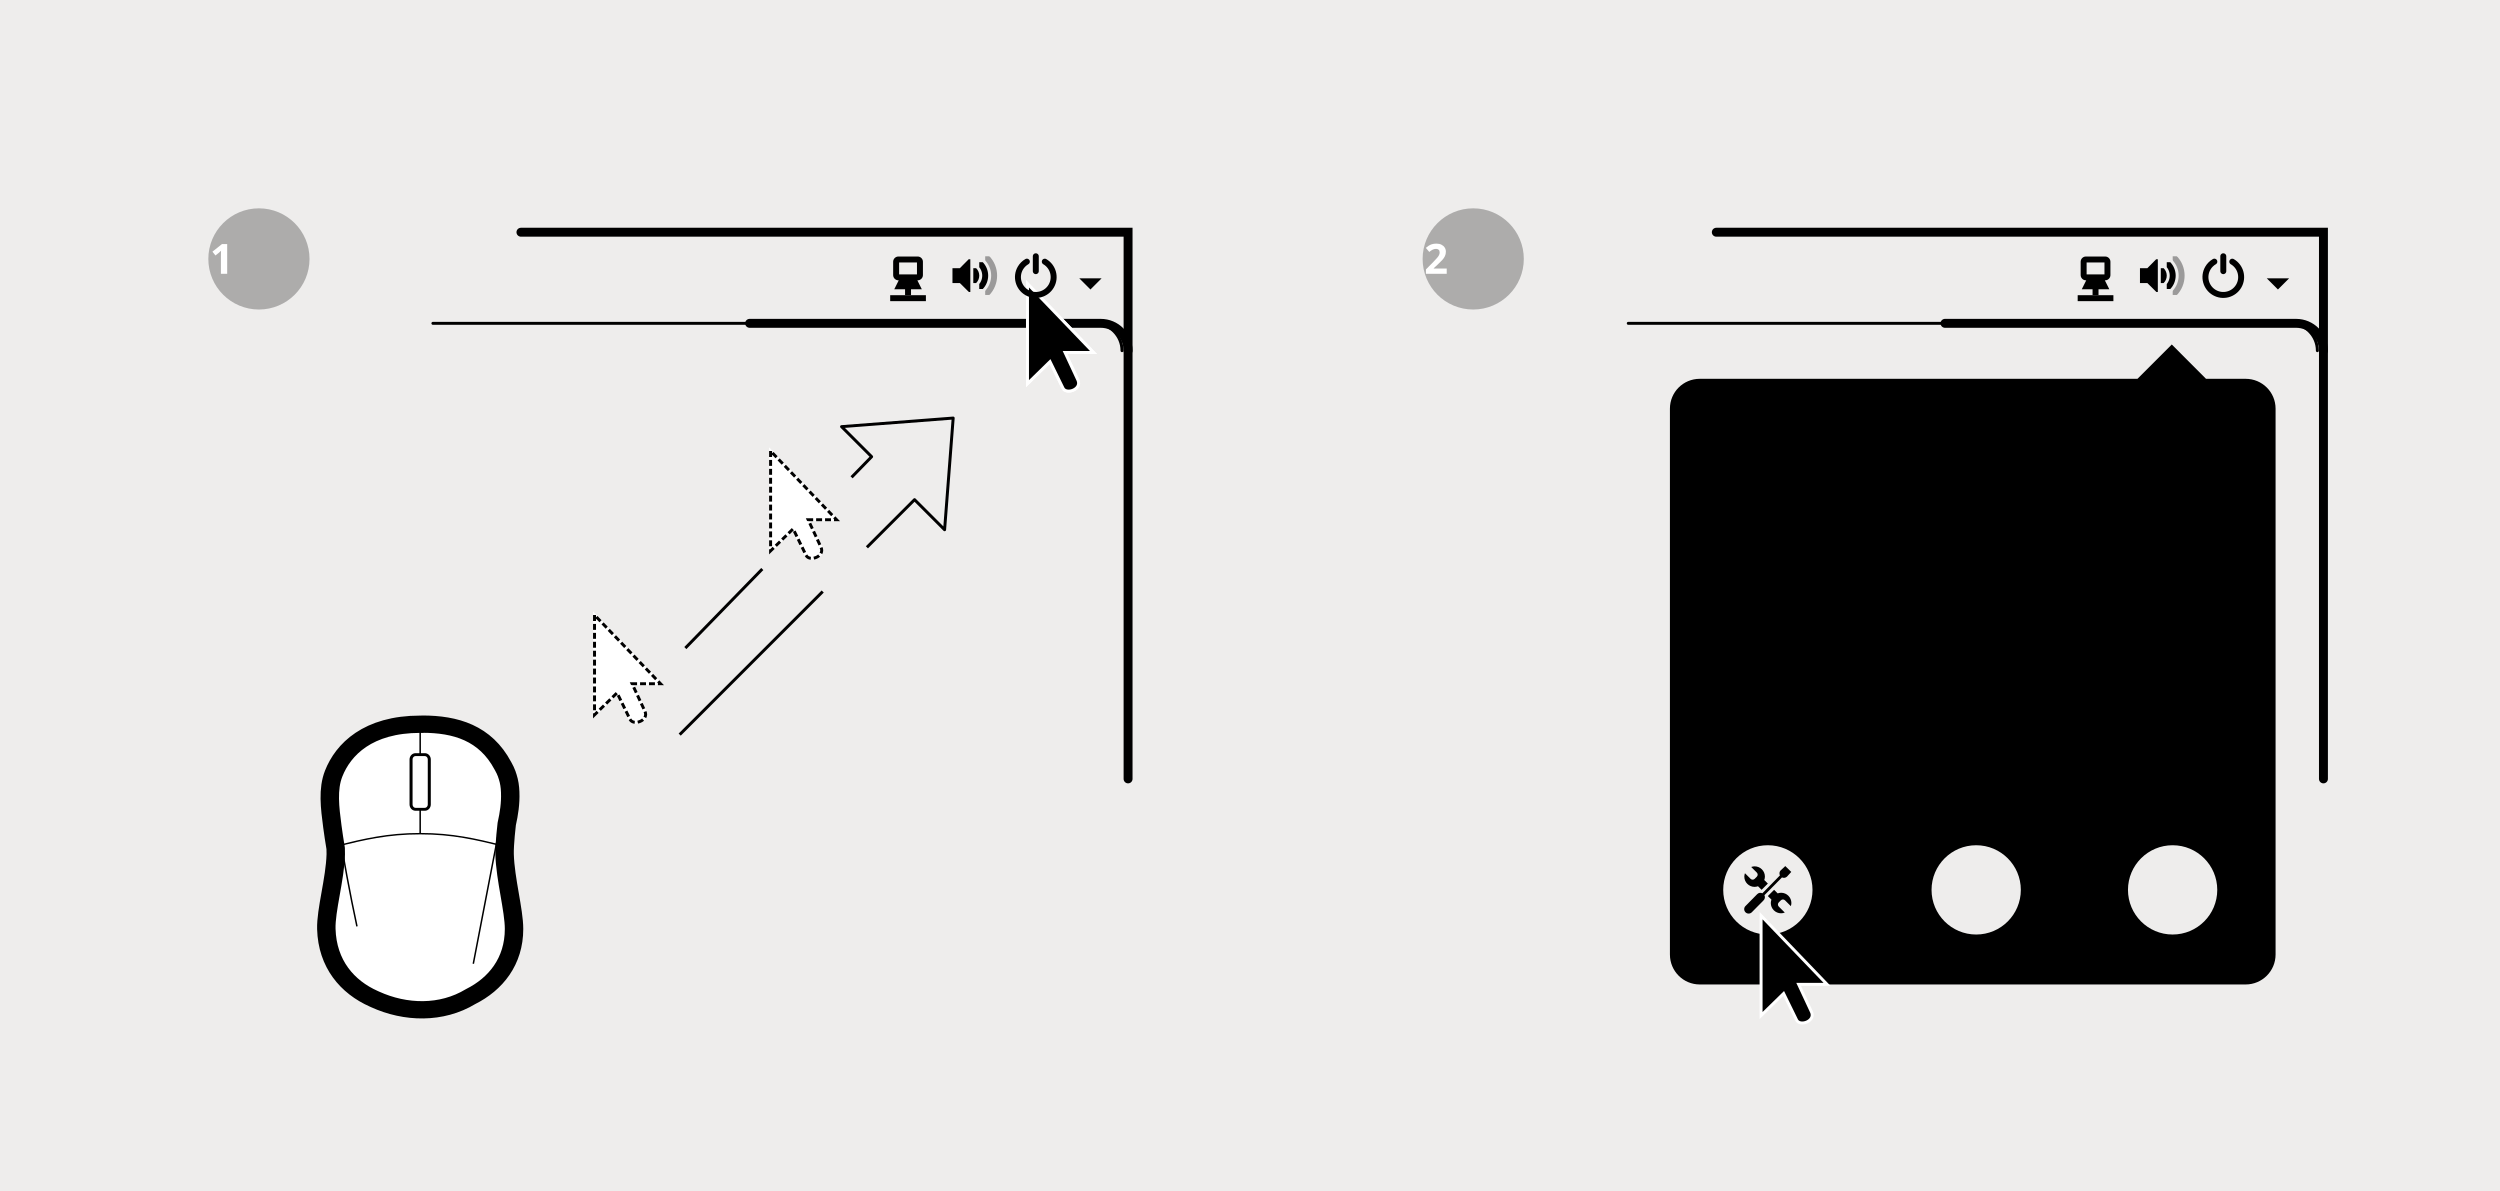
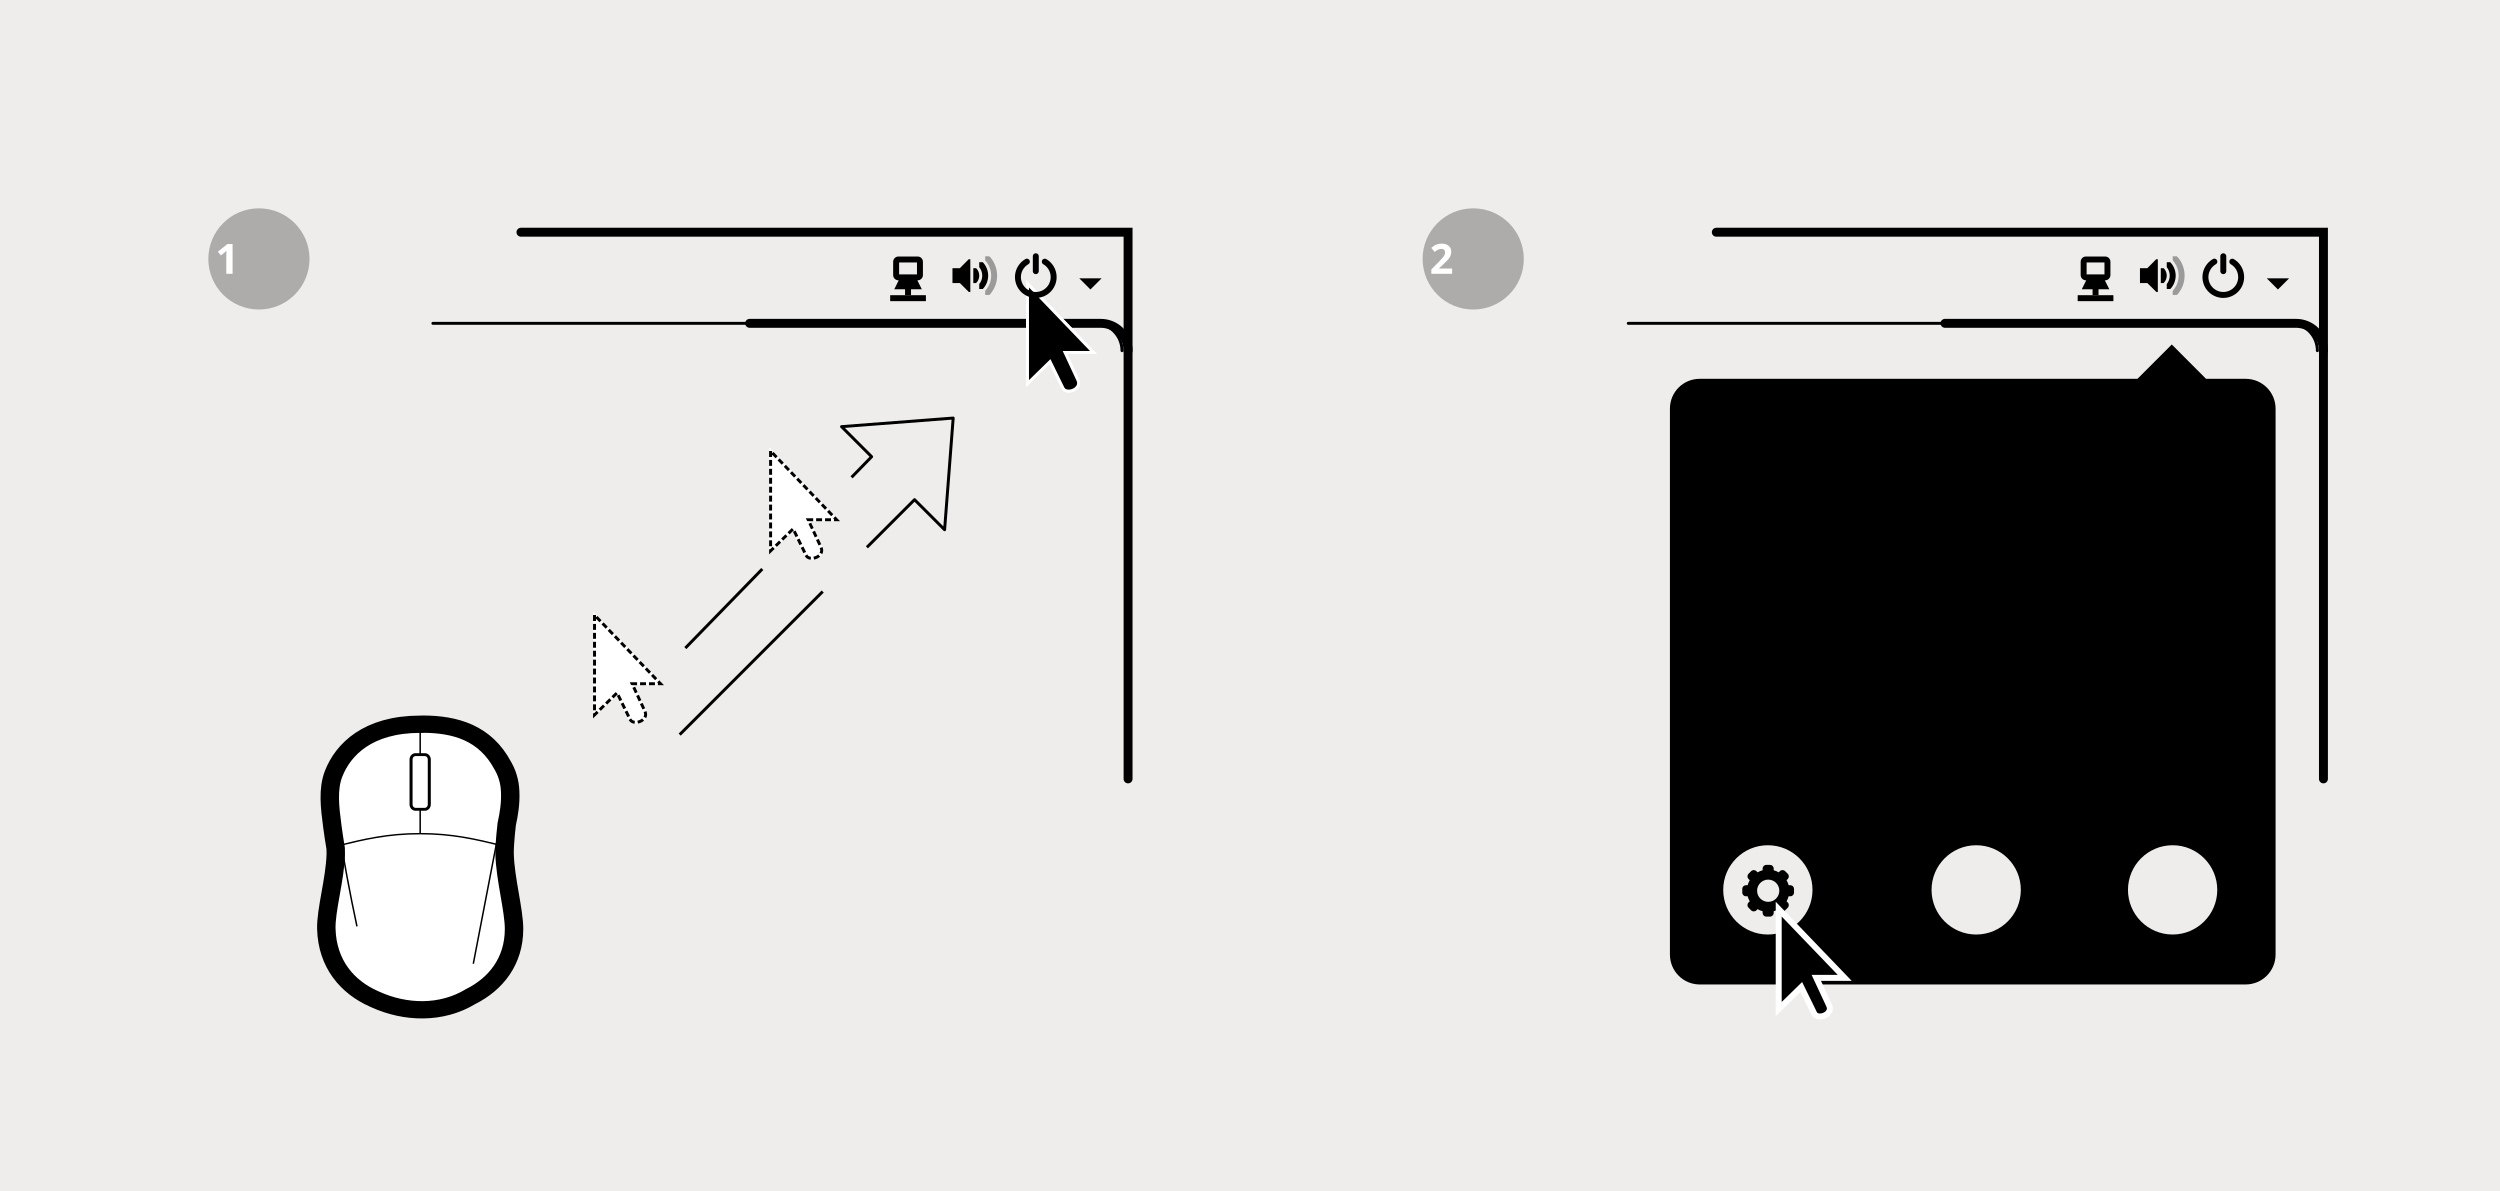
<svg xmlns="http://www.w3.org/2000/svg" xmlns:ns1="http://www.openswatchbook.org/uri/2009/osb" xmlns:xlink="http://www.w3.org/1999/xlink" width="840" height="400" id="svg10075" version="1.1">
  <defs id="defs10077">
    <linearGradient ns1:paint="gradient" id="RHEL7">
      <stop id="stop13323" offset="0" style="stop-color:#a3dbe8;stop-opacity:1;" />
      <stop id="stop13325" offset="1" style="stop-color:#a3dbe8;stop-opacity:1;" />
    </linearGradient>
    <linearGradient id="GNOME" ns1:paint="gradient">
      <stop style="stop-color:#eeedec;stop-opacity:1;" offset="0" id="stop11074" />
      <stop style="stop-color:#eeedec;stop-opacity:1" offset="1" id="stop11076" />
    </linearGradient>
    <linearGradient id="BLANK" ns1:paint="gradient">
      <stop style="stop-color:#eeedec;stop-opacity:0;" offset="0" id="stop7012" />
      <stop style="stop-color:#eeedec;stop-opacity:0" offset="1" id="stop7014" />
    </linearGradient>
    <linearGradient xlink:href="#GNOME" id="linearGradient7064" gradientTransform="matrix(1.183438,0,0,0.8732295,5.70167,444)" x1="-18.338" y1="490.549" x2="713.429" y2="490.549" gradientUnits="userSpaceOnUse" />
    <clipPath clipPathUnits="userSpaceOnUse" id="clipPath6279-7-9">
      <rect style="color:#bebebe;fill:#bebebe;fill-opacity:1;fill-rule:nonzero;stroke:none;stroke-width:2;marker:none;visibility:visible;display:inline;overflow:visible" id="rect6281-1-9" width="3.825" height="6.375" x="26.85" y="220.75" />
    </clipPath>
    <clipPath clipPathUnits="userSpaceOnUse" id="clipPath6265-3-4">
      <rect style="color:#bebebe;fill:#bebebe;fill-opacity:1;fill-rule:nonzero;stroke:none;stroke-width:2;marker:none;visibility:visible;display:inline;overflow:visible" id="rect6267-1-9" width="2.898" height="5.216" x="26.966" y="221.33" />
    </clipPath>
    <clipPath clipPathUnits="userSpaceOnUse" id="clipPath6259-8-81">
      <rect style="color:#bebebe;fill:#bebebe;fill-opacity:1;stroke:none;stroke-width:2;marker:none;visibility:visible;display:inline;overflow:visible" id="rect6261-6-6" width="1.876" height="4.873" x="26.999" y="221.502" />
    </clipPath>
    <clipPath clipPathUnits="userSpaceOnUse" id="clipPath6279-7-9-7">
      <rect style="color:#bebebe;fill:#bebebe;fill-opacity:1;fill-rule:nonzero;stroke:none;stroke-width:2;marker:none;visibility:visible;display:inline;overflow:visible" id="rect6281-1-9-2" width="3.825" height="6.375" x="26.85" y="220.75" />
    </clipPath>
    <clipPath clipPathUnits="userSpaceOnUse" id="clipPath6265-3-4-4">
      <rect style="color:#bebebe;fill:#bebebe;fill-opacity:1;fill-rule:nonzero;stroke:none;stroke-width:2;marker:none;visibility:visible;display:inline;overflow:visible" id="rect6267-1-9-2" width="2.898" height="5.216" x="26.966" y="221.33" />
    </clipPath>
    <clipPath clipPathUnits="userSpaceOnUse" id="clipPath6259-8-81-2">
      <rect style="color:#bebebe;fill:#bebebe;fill-opacity:1;stroke:none;stroke-width:2;marker:none;visibility:visible;display:inline;overflow:visible" id="rect6261-6-6-2" width="1.876" height="4.873" x="26.999" y="221.502" />
    </clipPath>
  </defs>
  <g id="layer1" transform="translate(0,-1092.362)">
    <rect style="fill:url(#linearGradient7064)" id="background" width="866" height="639" x="-16" y="872.362" />
  </g>
  <g id="layer2" transform="translate(0,-640)">
    <g id="g5895" transform="matrix(1.659682,0,0,1.59887,-623.1058,837.1912)">
      <g transform="matrix(0.2995878,0,0,0.291709,321.7885,-7.042621)" id="g5467">
        <path style="color:#000000;fill:#ffffff;stroke:#000000;stroke-width:12.459;stroke-linejoin:round;stroke-miterlimit:4;stroke-dasharray:none;marker:none;visibility:visible;display:inline;overflow:visible;enable-background:accumulate" d="m 464.469,123.031 0,0.125 c -0.444,-0.02 -0.894,-0.019 -1.312,-0.031 -0.02,-5e-4 -0.042,-6e-5 -0.062,0 l 0,-0.031 c -35.473,0 -52.121,18.179 -58.531,35.531 -4.166,11.276 -2.565,24.581 -0.906,38.062 0.617,5.015 1.389,10.378 2.25,15.906 0.052,1.534 0.095,3.022 0.062,4.25 -0.482,18.032 -6.738,40.146 -6.375,53.75 0.673,25.189 14.158,41.816 32.094,50.312 0.282,0.134 0.559,0.277 0.844,0.406 20.532,9.975 44.841,10.698 64.531,-2 17.006,-9.046 29.375,-25.397 29.375,-48.719 0,-13.609 -5.893,-35.718 -6.375,-53.75 -0.196,-7.319 1.438,-21.906 1.438,-21.906 1.536,-7.243 2.642,-15.026 2.344,-22.594 -0.004,-0.103 0.005,-0.209 0,-0.312 -0.112,-3.856 -0.641,-7.563 -1.688,-11.031 -0.118,-0.391 -0.243,-0.772 -0.375,-1.156 -0.101,-0.325 -0.172,-0.646 -0.281,-0.969 -0.607,-1.792 -1.424,-3.609 -2.375,-5.406 -0.068,-0.138 -0.151,-0.269 -0.219,-0.406 C 507.065,129.27 486.898,123.031 464.469,123.031 Z" id="use3906-7-3" />
      </g>
      <path id="path3896-9" d="m 471.255,79.201 5.307,-28.587 c 0.648,-3.578 1.27,-7.661 0.026,-10.804 -3.145,-7.945 -9.059,-9.964 -15.689,-9.964 l -0.38,0.015 c -9.796,0 -14.393,5.126 -16.164,10.02 l -3e-5,1e-6 c -1.15,3.18 -0.708,6.932 -0.25,10.733 0.744,6.175 2.227,14.066 3.598,20.733" style="color:#000000;fill:none;stroke:#000000;stroke-width:0.307;stroke-miterlimit:4;stroke-dasharray:none;marker:none;visibility:visible;display:inline;overflow:visible;enable-background:accumulate" />
      <path id="path5509" d="m 460.5,28.862 0,23" style="fill:none;stroke:#000000;stroke-width:0.307;stroke-linecap:butt;stroke-linejoin:miter;stroke-miterlimit:4;stroke-opacity:1;stroke-dasharray:none" />
      <rect ry="1.023" rx="0.905" y="35.253" x="458.654" height="11.488" width="3.692" id="rect5511" style="color:#000000;fill:#ffffff;stroke:#000000;stroke-width:0.614;stroke-linecap:square;stroke-linejoin:round;stroke-miterlimit:4;stroke-opacity:1;stroke-dasharray:none;stroke-dashoffset:0;marker:none;visibility:visible;display:inline;overflow:visible;enable-background:accumulate" />
      <path d="m 444,54.362 c 5.145,-1.307 9.934,-2.504 16.493,-2.5 6.558,-0.004 11.348,1.193 16.493,2.5" style="fill:none;stroke:#000000;stroke-width:0.307;stroke-linecap:butt;stroke-linejoin:miter;stroke-miterlimit:4;stroke-opacity:1;stroke-dasharray:none" id="path5509-2-7" />
    </g>
    <g transform="matrix(-1.423053,0,0,1.423053,588.1341,373.474)" id="g3938">
      <path id="rect3201" d="m 146.938,371.198 0,-129.075 143.352,0" style="color:#000000;fill:#000000;fill-opacity:0;fill-rule:nonzero;stroke:#000000;stroke-width:2.108;stroke-linecap:round;stroke-linejoin:miter;stroke-miterlimit:4;stroke-opacity:1;stroke-dashoffset:0;marker:none;visibility:visible;display:inline;overflow:visible;enable-background:accumulate" />
      <path d="m 148.371,270.089 c 0,-3.564 2.888,-6.454 6.451,-6.454 l 156.254,0" style="fill:none;stroke:#000000;stroke-width:0.703px;stroke-linecap:round;stroke-linejoin:miter;stroke-opacity:1" id="path3995" />
      <path d="m 146.938,270.089 c 0,-3.564 2.888,-6.454 6.451,-6.454 l 82.907,0" style="fill:none;stroke:#000000;stroke-width:2.108;stroke-linecap:round;stroke-linejoin:miter;stroke-miterlimit:4;stroke-opacity:1;stroke-dasharray:none" id="path3995-8" />
      <g transform="matrix(-1.433523,0,0,1.43417,208.8288,250.9712)" id="default-pointer-c-1" style="display:inline">
        <path style="color:#000000;fill:url(#linearGradient4726-2-9);fill-opacity:1;fill-rule:nonzero;stroke:#ffffff;stroke-width:0.49;stroke-linecap:butt;stroke-linejoin:miter;stroke-miterlimit:10;stroke-opacity:1;stroke-dasharray:none;stroke-dashoffset:0;marker:none;visibility:visible;display:block;overflow:visible;enable-background:accumulate" d="m 26.605,2.318 0,16.44 3.712,-3.624 2.121,4.331 c 0.52,1.171 3.221,0.23 2.453,-1.337 l -2.099,-4.497 4.685,0 L 26.605,2.318 Z" id="path5565-2" />
        <path id="path6242-4" d="m 26.605,2.318 0,16.44 3.712,-3.624 2.121,4.331 c 0.52,1.171 3.221,0.23 2.453,-1.337 l -2.099,-4.497 4.685,0 L 26.605,2.318 Z" style="color:#000000;fill:#000000;fill-opacity:1;fill-rule:nonzero;stroke:#ffffff;stroke-width:0.49;stroke-linecap:butt;stroke-linejoin:miter;stroke-miterlimit:10;stroke-opacity:1;stroke-dasharray:none;stroke-dashoffset:0;marker:none;visibility:visible;display:block;overflow:visible;enable-background:accumulate" />
      </g>
      <path id="rect12572-5" d="m 251.229,340.055 -17.679,-18.161 m -21.571,-22.158 -4.487,-4.609 7.096,-7.099 -26.355,-2.028 2.027,26.367 7.096,-7.099 10.998,11.003 m 10.931,10.936 33.271,33.286" style="color:#000000;fill:none;stroke:#000000;stroke-width:0.703;stroke-linecap:square;stroke-linejoin:round;stroke-miterlimit:4;stroke-opacity:1;stroke-dashoffset:0.95;marker:none;visibility:visible;display:inline;overflow:visible;enable-background:accumulate" />
      <g transform="matrix(-1.433523,0,0,1.43417,269.4834,290.4571)" id="default-pointer-c-1-2" style="display:inline">
        <path style="color:#000000;fill:url(#linearGradient4726-2-4-0);fill-opacity:1;fill-rule:nonzero;stroke:#ffffff;stroke-width:0.49;stroke-linecap:butt;stroke-linejoin:miter;stroke-miterlimit:10;stroke-opacity:1;stroke-dasharray:none;stroke-dashoffset:0;marker:none;visibility:visible;display:block;overflow:visible;enable-background:accumulate" d="m 26.605,2.318 0,16.44 3.712,-3.624 2.121,4.331 c 0.52,1.171 3.221,0.23 2.453,-1.337 l -2.099,-4.497 4.685,0 L 26.605,2.318 Z" id="path5565-2-4" />
        <path id="path6242-4-9" d="m 26.605,2.318 0,16.44 3.712,-3.624 2.121,4.331 c 0.52,1.171 3.221,0.23 2.453,-1.337 l -2.099,-4.497 4.685,0 L 26.605,2.318 Z" style="color:#000000;fill:#ffffff;fill-opacity:1;fill-rule:nonzero;stroke:#000000;stroke-width:0.49;stroke-linecap:butt;stroke-linejoin:miter;stroke-miterlimit:10;stroke-opacity:1;stroke-dasharray:0.98, 0.49;stroke-dashoffset:0;marker:none;visibility:visible;display:block;overflow:visible;enable-background:accumulate" />
      </g>
      <g transform="matrix(-1.433523,0,0,1.43417,311.0555,329.1797)" id="default-pointer-c-1-2-5" style="display:inline">
        <path style="color:#000000;fill:url(#linearGradient4726-2-4-7-0);fill-opacity:1;fill-rule:nonzero;stroke:#ffffff;stroke-width:0.49;stroke-linecap:butt;stroke-linejoin:miter;stroke-miterlimit:10;stroke-opacity:1;stroke-dasharray:none;stroke-dashoffset:0;marker:none;visibility:visible;display:block;overflow:visible;enable-background:accumulate" d="m 26.605,2.318 0,16.44 3.712,-3.624 2.121,4.331 c 0.52,1.171 3.221,0.23 2.453,-1.337 l -2.099,-4.497 4.685,0 L 26.605,2.318 Z" id="path5565-2-4-9" />
        <path id="path6242-4-9-7" d="m 26.605,2.318 0,16.44 3.712,-3.624 2.121,4.331 c 0.52,1.171 3.221,0.23 2.453,-1.337 l -2.099,-4.497 4.685,0 L 26.605,2.318 Z" style="color:#000000;fill:#ffffff;fill-opacity:1;fill-rule:nonzero;stroke:#000000;stroke-width:0.49;stroke-linecap:butt;stroke-linejoin:miter;stroke-miterlimit:10;stroke-opacity:1;stroke-dasharray:0.98, 0.49;stroke-dashoffset:0;marker:none;visibility:visible;display:block;overflow:visible;enable-background:accumulate" />
      </g>
    </g>
    <g id="g11020" transform="translate(-35,-4.36217)">
      <path transform="translate(2,453.3622)" d="m 137,278 c 0,9.389 -7.611,17 -17,17 -9.389,0 -17,-7.611 -17,-17 0,-9.389 7.611,-17 17,-17 9.389,0 17,7.611 17,17 z" id="path11014" style="color:#000000;fill:#000000;fill-opacity:0.275;stroke:none;stroke-width:1.07;marker:none;visibility:visible;display:inline;overflow:visible;enable-background:accumulate" />
-       <text id="text11016" y="736.362" x="122.293" style="font-size:14px;font-style:normal;font-variant:normal;font-weight:bold;font-stretch:normal;text-align:center;line-height:125%;letter-spacing:0px;word-spacing:0px;writing-mode:lr-tb;text-anchor:middle;fill:#ffffff;fill-opacity:1;stroke:none;font-family:Cantarell;-inkscape-font-specification:Cantarell Bold" xml:space="preserve">
-         <tspan y="736.362" x="122.293" id="tspan11018">1</tspan>
+       <text id="text11016" y="736.362" x="122.293" style="font-style:normal;font-variant:normal;font-weight:bold;font-stretch:normal;line-height:0%;font-family:Cantarell;-inkscape-font-specification:'Cantarell Bold';text-align:center;letter-spacing:0px;word-spacing:0px;writing-mode:lr-tb;text-anchor:middle;fill:#ffffff;fill-opacity:1;stroke:none" xml:space="preserve">
+         <tspan y="736.362" x="122.293" id="tspan11018" style="font-size:14px;line-height:1.25">1</tspan>
      </text>
    </g>
    <g transform="translate(373,-4.36217)" id="g6104">
      <path style="color:#000000;fill:#000000;fill-opacity:0.275;stroke:none;stroke-width:1.07;marker:none;visibility:visible;display:inline;overflow:visible;enable-background:accumulate" id="path6106" d="m 137,278 c 0,9.389 -7.611,17 -17,17 -9.389,0 -17,-7.611 -17,-17 0,-9.389 7.611,-17 17,-17 9.389,0 17,7.611 17,17 z" transform="translate(2,453.3622)" />
-       <text xml:space="preserve" style="font-size:14px;font-style:normal;font-variant:normal;font-weight:bold;font-stretch:normal;text-align:center;line-height:125%;letter-spacing:0px;word-spacing:0px;writing-mode:lr-tb;text-anchor:middle;fill:#ffffff;fill-opacity:1;stroke:none;font-family:Cantarell;-inkscape-font-specification:Cantarell Bold" x="122.293" y="736.362" id="text6108">
-         <tspan id="tspan6110" x="122.293" y="736.362">2</tspan>
+       <text xml:space="preserve" style="font-style:normal;font-variant:normal;font-weight:bold;font-stretch:normal;line-height:0%;font-family:Cantarell;-inkscape-font-specification:'Cantarell Bold';text-align:center;letter-spacing:0px;word-spacing:0px;writing-mode:lr-tb;text-anchor:middle;fill:#ffffff;fill-opacity:1;stroke:none" x="122.293" y="736.362" id="text6108">
+         <tspan id="tspan6110" x="122.293" y="736.362" style="font-size:14px;line-height:1.25">2</tspan>
      </text>
    </g>
    <g id="g6112" transform="matrix(-1.423053,0,0,1.423053,989.7778,373.474)">
      <path style="color:#000000;fill:#000000;fill-opacity:0;fill-rule:nonzero;stroke:#000000;stroke-width:2.108;stroke-linecap:round;stroke-linejoin:miter;stroke-miterlimit:4;stroke-opacity:1;stroke-dashoffset:0;marker:none;visibility:visible;display:inline;overflow:visible;enable-background:accumulate" d="m 146.938,371.198 0,-129.075 143.352,0" id="path6114" />
      <path id="path6116" style="fill:none;stroke:#000000;stroke-width:0.703px;stroke-linecap:round;stroke-linejoin:miter;stroke-opacity:1" d="m 148.371,270.089 c 0,-3.564 2.888,-6.454 6.451,-6.454 l 156.254,0" />
      <path id="path6122" style="fill:none;stroke:#000000;stroke-width:2.108;stroke-linecap:round;stroke-linejoin:miter;stroke-miterlimit:4;stroke-opacity:1;stroke-dasharray:none" d="m 146.938,270.089 c 0,-3.564 2.888,-6.454 6.451,-6.454 l 82.907,0" />
      <g style="display:inline" id="g6124" transform="matrix(-1.433523,0,0,1.43417,-39.17119,345.9712)" />
      <path style="color:#000000;fill:#000000;fill-opacity:1;stroke:none;stroke-width:1.07;marker:none;visibility:visible;display:inline;overflow:visible;enable-background:accumulate" d="M 729.719 115.75 L 718.188 127.281 L 571.125 127.281 C 565.565 127.281 561.094 131.753 561.094 137.312 L 561.094 320.719 C 561.094 326.278 565.565 330.781 571.125 330.781 L 754.531 330.781 C 760.091 330.781 764.594 326.278 764.594 320.719 L 764.594 137.312 C 764.594 131.753 760.091 127.281 754.531 127.281 L 741.219 127.281 L 729.719 115.75 z M 594 284 C 602.284 284 609 290.716 609 299 C 609 307.284 602.284 314 594 314 C 585.716 314 579 307.284 579 299 C 579 290.716 585.716 284 594 284 z M 664 284 C 672.284 284 679 290.716 679 299 C 679 307.284 672.284 314 664 314 C 655.716 314 649 307.284 649 299 C 649 290.716 655.716 284 664 284 z M 730 284 C 738.284 284 745 290.716 745 299 C 745 307.284 738.284 314 730 314 C 721.716 314 715 307.284 715 299 C 715 290.716 721.716 284 730 284 z " transform="matrix(-0.7027145,0,0,0.7027145,695.5312,187.2917)" id="rect6144" />
-       <path style="color:#000000;fill:#000000;fill-opacity:1;fill-rule:nonzero;stroke:#ffffff;stroke-width:0.703;stroke-linecap:butt;stroke-linejoin:miter;stroke-miterlimit:10;stroke-opacity:1;stroke-dasharray:none;stroke-dashoffset:0;marker:none;visibility:visible;display:block;overflow:visible;enable-background:accumulate" d="m 279.72,403.491 0,23.578 -5.322,-5.197 -3.041,6.211 c -0.745,1.68 -4.617,0.329 -3.516,-1.917 l 3.009,-6.449 -6.715,0 15.585,-16.226 z" id="path6128" />
-       <g style="display:inline;fill:#000000;fill-opacity:1" id="g4948" transform="matrix(-0.7026002,0,0,0.7006724,311.8447,-104.2618)">
-         <path id="path3908" d="m 43.55,708.044 c -0.399,0 -0.787,0.092 -1.143,0.216 l 1.885,1.885 c 0.387,0.387 0.387,1.003 0,1.391 l -0.711,0.711 c -0.387,0.387 -1.003,0.387 -1.391,0 l -1.885,-1.885 c -0.124,0.357 -0.216,0.744 -0.216,1.143 0,1.912 1.55,3.461 3.461,3.461 0.399,0 0.787,-0.092 1.143,-0.216 l 1.174,1.174 a 2.473,2.473 0 0 1 0.062,0 l 2.071,-2.071 -1.205,-1.205 c 0.124,-0.357 0.216,-0.744 0.216,-1.143 0,-1.912 -1.55,-3.461 -3.461,-3.461 z m 6.552,7.912 -2.071,2.071 a 2.473,2.473 0 0 1 0.031,0.093 l 1.143,1.143 c -0.124,0.357 -0.216,0.744 -0.216,1.144 0,1.912 1.55,3.461 3.461,3.461 0.434,0 0.854,-0.102 1.236,-0.247 l -2.009,-2.009 c -0.387,-0.387 -0.387,-1.034 0,-1.422 l 0.68,-0.68 c 0.194,-0.194 0.458,-0.309 0.711,-0.309 0.253,0 0.517,0.115 0.711,0.309 l 1.947,1.947 c 0.105,-0.331 0.185,-0.685 0.185,-1.051 0,-1.912 -1.55,-3.461 -3.461,-3.461 -0.399,0 -0.787,0.092 -1.143,0.216 l -1.205,-1.205 z" style="font-size:medium;font-style:normal;font-variant:normal;font-weight:normal;font-stretch:normal;text-indent:0;text-align:start;text-decoration:none;line-height:normal;letter-spacing:normal;word-spacing:normal;text-transform:none;direction:ltr;block-progression:tb;writing-mode:lr-tb;text-anchor:start;color:#000000;fill:#000000;fill-opacity:1;fill-rule:nonzero;stroke:none;stroke-width:3;marker:none;visibility:visible;display:inline;overflow:visible;enable-background:accumulate;font-family:Sans;-inkscape-font-specification:Sans" />
-         <path id="path3910" d="m 53.861,707.953 -1.543,1.442 c -0.452,0.422 -0.529,1.152 -0.266,1.711 l -5.889,6.013 a 1.492,1.492 0 0 0 -0.031,2.5e-4 1.492,1.492 0 0 0 -0.84,-0.149 1.492,1.492 0 0 0 -0.867,0.442 l -3.947,4.009 a 1.494,1.494 0 1 0 2.13,2.097 l 3.947,-4.009 a 1.492,1.492 0 0 0 0.297,-1.743 l 5.889,-5.982 c 0.558,0.249 1.273,0.147 1.707,-0.293 l 1.417,-1.565 -2.004,-1.973 z" style="font-size:medium;font-style:normal;font-variant:normal;font-weight:normal;font-stretch:normal;text-indent:0;text-align:start;text-decoration:none;line-height:normal;letter-spacing:normal;word-spacing:normal;text-transform:none;direction:ltr;block-progression:tb;writing-mode:lr-tb;text-anchor:start;color:#000000;fill:#000000;fill-opacity:1;fill-rule:nonzero;stroke:none;stroke-width:3;marker:none;visibility:visible;display:inline;overflow:visible;enable-background:accumulate;font-family:Sans;-inkscape-font-specification:Sans" />
+       <g id="g15931" style="display:inline;enable-background:new" transform="matrix(-0.8749682,0,0,0.8749682,295.5344,-193.8734)">
+         <rect style="color:#bebebe;display:inline;overflow:visible;visibility:visible;opacity:0.515;fill:none;stroke:none;stroke-width:3;marker:none;enable-background:accumulate" id="rect15927" width="16" height="16" x="11.983" y="668.005" />
+         <path style="display:inline;opacity:1;vector-effect:none;fill:#000000;fill-opacity:1;stroke:none;stroke-width:0.062;stroke-linecap:butt;stroke-linejoin:miter;stroke-miterlimit:4;stroke-dasharray:none;stroke-dashoffset:0;stroke-opacity:1;marker:none;marker-start:none;marker-mid:none;marker-end:none;paint-order:normal;enable-background:new" d="m 367.484,321.023 c -0.552,0 -0.998,0.446 -0.998,0.998 v 0.451 a 5.734,5.734 0 0 0 -1.355,0.566 l -0.322,-0.322 c -0.391,-0.391 -1.02,-0.391 -1.41,0 l -0.705,0.705 c -0.391,0.391 -0.391,1.02 0,1.41 l 0.32,0.32 a 5.734,5.734 0 0 0 -0.561,1.357 H 362 c -0.552,0 -0.998,0.444 -0.998,0.996 v 0.998 c 0,0.552 0.446,0.996 0.998,0.996 h 0.449 a 5.734,5.734 0 0 0 0.566,1.355 l -0.322,0.322 c -0.391,0.391 -0.391,1.02 0,1.41 l 0.705,0.705 c 0.391,0.391 1.02,0.391 1.41,0 l 0.32,-0.32 a 5.734,5.734 0 0 0 1.357,0.561 v 0.455 c 0,0.552 0.446,0.996 0.998,0.996 h 0.996 c 0.552,0 0.998,-0.444 0.998,-0.996 v -0.451 a 5.734,5.734 0 0 0 1.355,-0.566 l 0.322,0.322 c 0.391,0.391 1.02,0.391 1.41,0 l 0.705,-0.705 c 0.391,-0.391 0.391,-1.02 0,-1.41 l -0.32,-0.32 A 5.734,5.734 0 0 0 373.512,329.5 h 0.453 c 0.552,0 0.998,-0.444 0.998,-0.996 v -0.998 c 0,-0.552 -0.446,-0.996 -0.998,-0.996 h -0.449 a 5.734,5.734 0 0 0 -0.566,-1.355 l 0.322,-0.322 c 0.391,-0.391 0.391,-1.02 0,-1.41 l -0.705,-0.705 c -0.391,-0.391 -1.02,-0.391 -1.41,0 l -0.32,0.32 a 5.734,5.734 0 0 0 -1.357,-0.561 v -0.455 c 0,-0.552 -0.446,-0.998 -0.998,-0.998 z M 368,325 a 3,3 0 0 1 3,3 3,3 0 0 1 -3,3 3,3 0 0 1 -3,-3 3,3 0 0 1 3,-3 z" transform="translate(-348,348)" id="rect991-5" />
      </g>
+       <path style="color:#000000;display:block;overflow:visible;visibility:visible;fill:#000000;fill-opacity:1;fill-rule:nonzero;stroke:#ffffff;stroke-width:1.405;stroke-linecap:butt;stroke-linejoin:miter;stroke-miterlimit:10;stroke-dasharray:none;stroke-dashoffset:0;stroke-opacity:1;marker:none;enable-background:accumulate" d="m 275.555,401.954 v 23.578 l -5.322,-5.197 -3.041,6.211 c -0.745,1.68 -4.617,0.329 -3.516,-1.917 l 3.009,-6.449 h -6.715 z" id="path6128" />
    </g>
    <g transform="translate(-388.9713,676.1053)" id="g12006">
      <g id="g5525" transform="translate(689,-168)" style="display:inline">
        <path id="path5533" d="m 20,222 2.484,0 2.969,-3 0.547,0.016 0,11 -0.475,8.3e-4 L 22.484,227 20,227 l 0,-5 z" style="color:#bebebe;fill:#000000;fill-opacity:1;fill-rule:nonzero;stroke:none;stroke-width:1;marker:none;visibility:visible;display:inline;overflow:visible" />
        <rect style="color:#bebebe;fill:none;stroke:none;stroke-width:1;marker:none;visibility:visible;display:inline;overflow:visible" id="rect5535" width="16" height="16" x="20" y="217" />
        <path clip-path="url(#clipPath6279-7-9-7)" style="fill:none;stroke:#000000;stroke-width:2.55;stroke-linecap:round;stroke-miterlimit:4;stroke-opacity:1;stroke-dasharray:none;display:inline" id="path3718-5" d="m 27.191,221.684 c 1.245,1.245 1.245,3.263 0,4.508 0,0 0,0 0,0" transform="matrix(0.784314,0,0,0.784314,5.94118,48.8628)" />
        <path clip-path="url(#clipPath6265-3-4-4)" transform="matrix(1.72549,0,0,1.72549,-17.5294,-161.902)" d="m 27.191,221.684 c 1.245,1.245 1.245,3.263 0,4.508 0,0 0,0 0,0" id="path3726-1" style="fill:none;stroke:#000000;stroke-width:1.159;stroke-linecap:round;stroke-miterlimit:4;stroke-opacity:1;stroke-dasharray:none;display:inline" />
        <path clip-path="url(#clipPath6259-8-81-2)" style="opacity:0.35;fill:none;stroke:#000000;stroke-width:0.75;stroke-linecap:round;stroke-miterlimit:4;stroke-opacity:1;stroke-dasharray:none;display:inline" id="path3728-0" d="m 27.191,221.684 c 1.245,1.245 1.245,3.263 0,4.508 0,0 0,0 0,0" transform="matrix(2.66667,0,0,2.66667,-41,-372.666)" />
      </g>
      <g transform="translate(689,-639)" id="g4692-3" style="display:inline">
        <rect style="color:#bebebe;fill:none;stroke:none;stroke-width:1;marker:none;visibility:visible;display:inline;overflow:visible;enable-background:new" id="rect10837-3-0" y="688" x="40" ry="0.151" rx="0.144" height="16" width="16" />
        <path transform="matrix(0.8569427,0,0,0.8571428,6.866749,99.42864)" d="m 51.523,689.951 c 3.341,1.946 4.471,6.231 2.525,9.572 -1.946,3.341 -6.231,4.471 -9.572,2.525 -3.341,-1.946 -4.471,-6.231 -2.525,-9.572 0.613,-1.052 1.489,-1.926 2.543,-2.535" id="path3869-2" style="color:#000000;fill:none;stroke:#000000;stroke-width:2.334;stroke-linecap:round;stroke-miterlimit:4;stroke-opacity:1;stroke-dasharray:none;marker:none;visibility:visible;display:inline;overflow:visible;enable-background:accumulate" />
        <path id="path4710" d="m 48,689 0,5" style="fill:none;stroke:#000000;stroke-width:2;stroke-linecap:round;stroke-linejoin:miter;stroke-miterlimit:4;stroke-opacity:1;stroke-dasharray:none" />
      </g>
      <g id="g12661" transform="translate(666.0729,-166.9177)" style="display:inline">
        <rect y="217" x="20" height="16" width="16" id="rect12673" style="color:#bebebe;fill:none;stroke:none;stroke-width:1;marker:none;visibility:visible;display:inline;overflow:visible" />
        <path id="rect12675" transform="translate(80,257)" d="m -55.25,-40 c -0.952,0 -1.75,0.798 -1.75,1.75 l 0,4.5 c 0,0.952 0.798,1.75 1.75,1.75 l 0.125,0 -0.781,1.562 -0.719,1.438 1.625,0 6,0 1.625,0 -0.719,-1.438 L -48.875,-32 l 0.125,0 c 0.952,0 1.75,-0.798 1.75,-1.75 l 0,-4.5 c 0,-0.952 -0.798,-1.75 -1.75,-1.75 l -6.5,0 z m 0.25,2 6,0 0,4 -6,0 0,-4 z" style="font-size:medium;font-style:normal;font-variant:normal;font-weight:normal;font-stretch:normal;text-indent:0;text-align:start;text-decoration:none;line-height:normal;letter-spacing:normal;word-spacing:normal;text-transform:none;direction:ltr;block-progression:tb;writing-mode:lr-tb;text-anchor:start;baseline-shift:baseline;color:#bebebe;fill:#000000;fill-opacity:1;stroke:none;stroke-width:2;marker:none;visibility:visible;display:inline;overflow:visible;enable-background:accumulate;font-family:Sans;-inkscape-font-specification:Sans" />
        <path style="color:#bebebe;fill:none;stroke:#000000;stroke-width:2;stroke-linecap:butt;stroke-linejoin:miter;stroke-miterlimit:4;stroke-opacity:1;stroke-dasharray:none;stroke-dashoffset:0;marker:none;visibility:visible;display:inline;overflow:visible" d="m 88,196 0,4" id="path12679" transform="translate(-60.0003,30)" />
        <path style="color:#bebebe;fill:#bebebe;fill-opacity:1;fill-rule:nonzero;stroke:#000000;stroke-width:2;stroke-linecap:butt;stroke-linejoin:miter;stroke-miterlimit:4;stroke-opacity:1;stroke-dasharray:none;stroke-dashoffset:0;marker:none;visibility:visible;display:inline;overflow:visible" d="m 22,231 12,0" id="path12681" />
      </g>
      <path id="rect12003" d="m 759.107,57.416 -3.75,3.75 -3.75,-3.75 z" style="color:#000000;fill:#000000;fill-opacity:1;stroke:none;stroke-width:3;marker:none;visibility:visible;display:inline;overflow:visible;enable-background:accumulate" />
    </g>
    <use x="0" y="0" xlink:href="#g12006" id="use15062" transform="translate(399,0)" width="840" height="400" />
  </g>
</svg>
